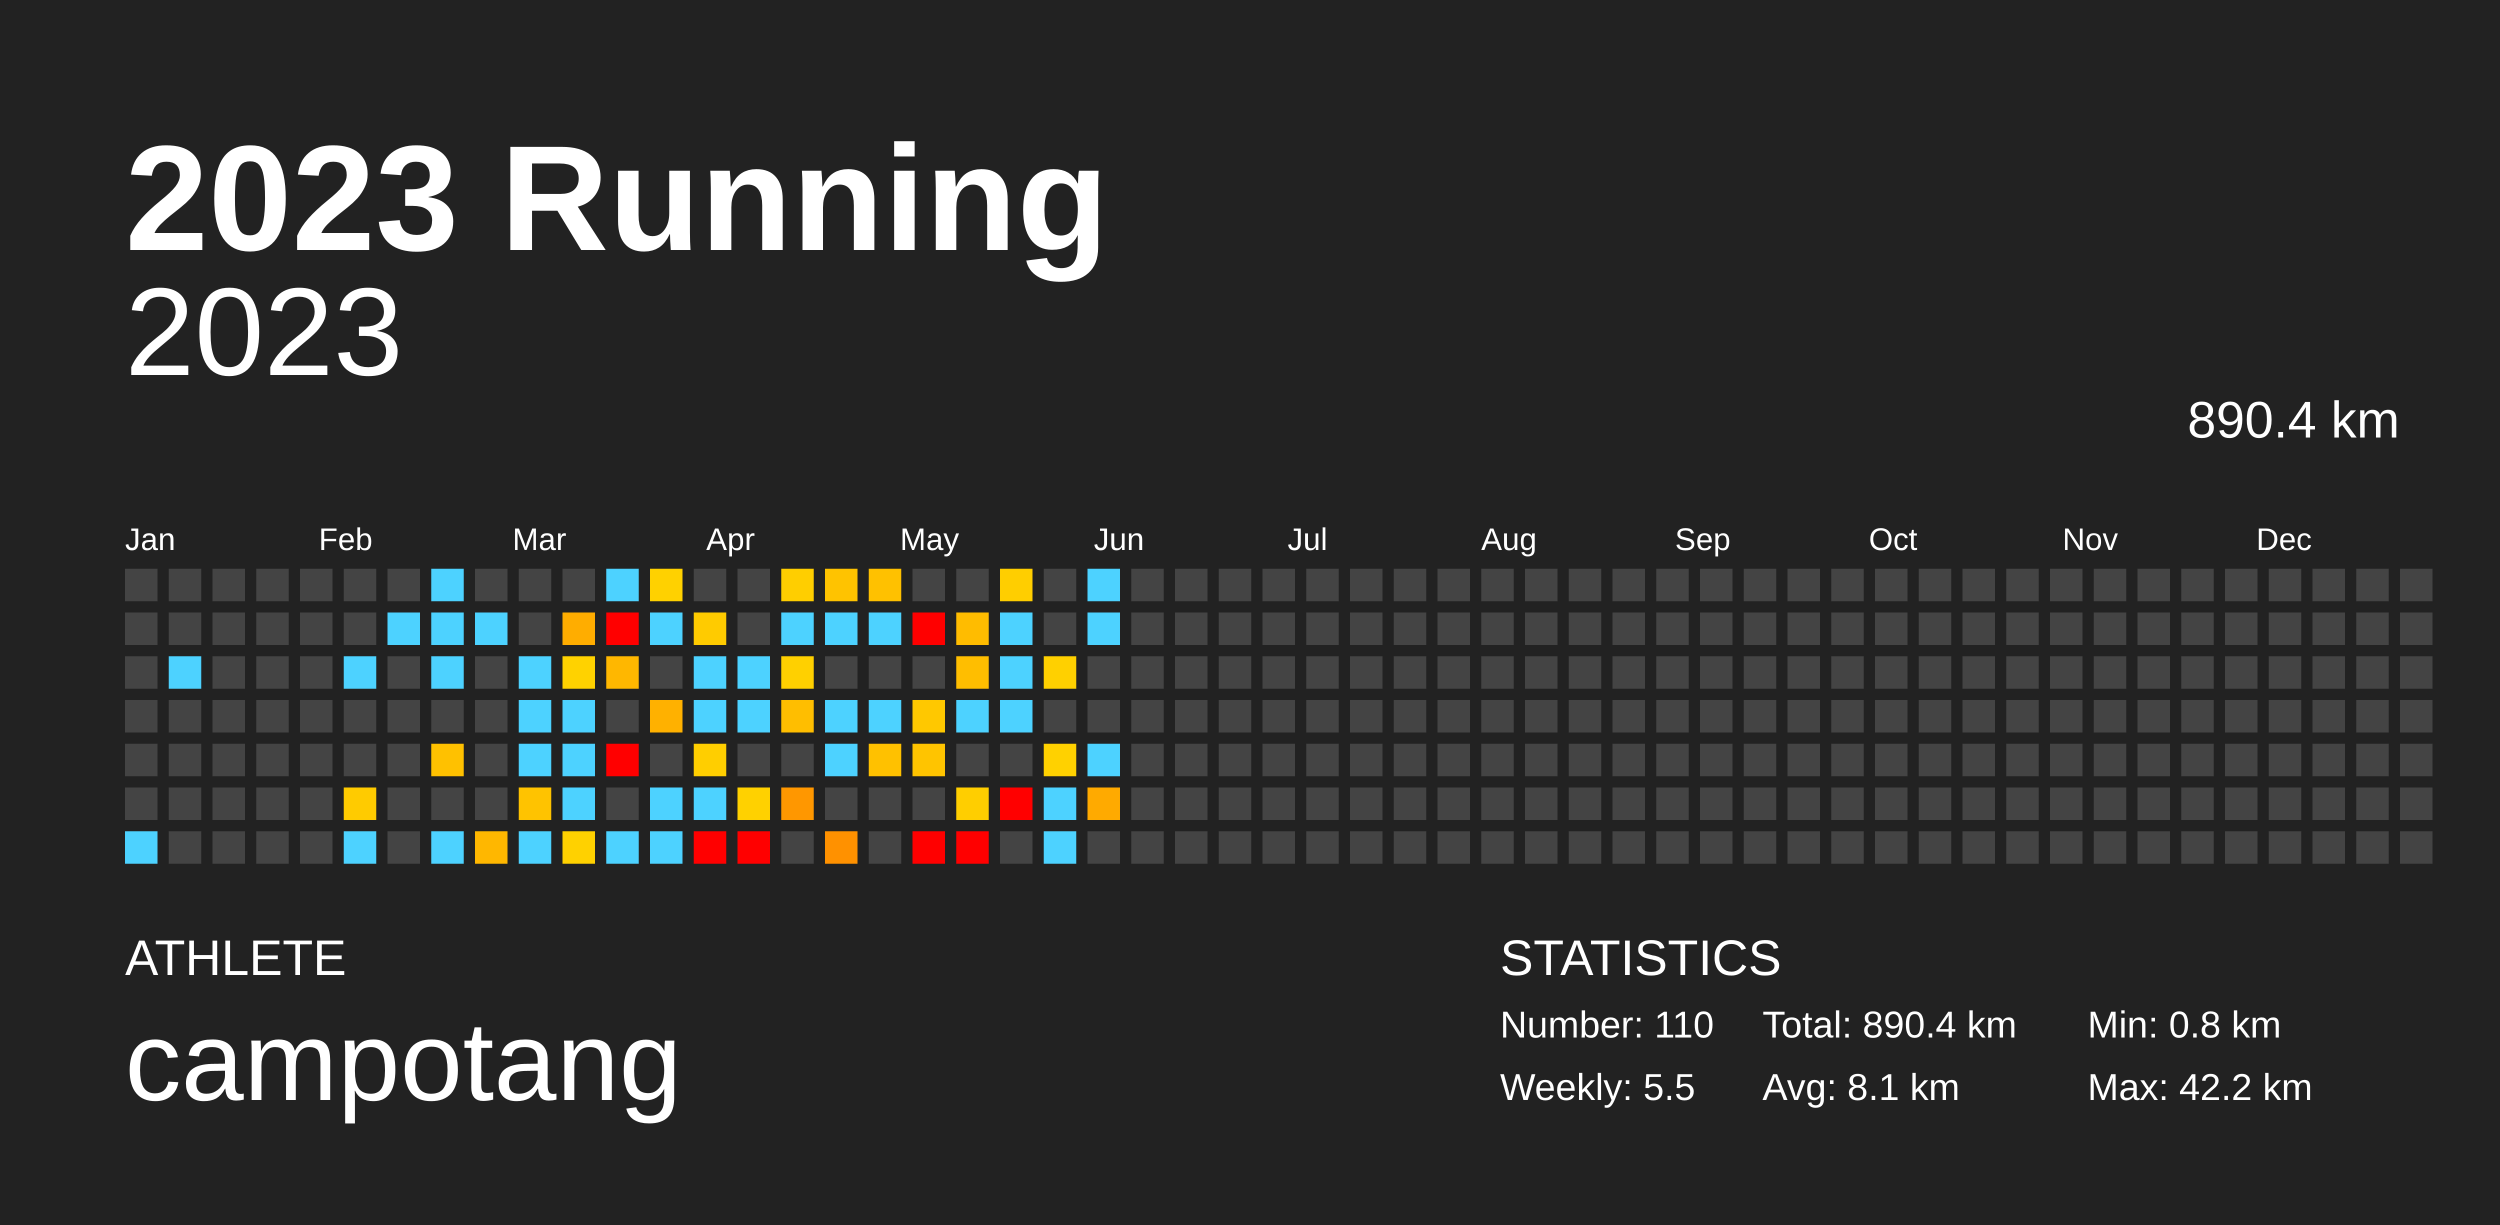
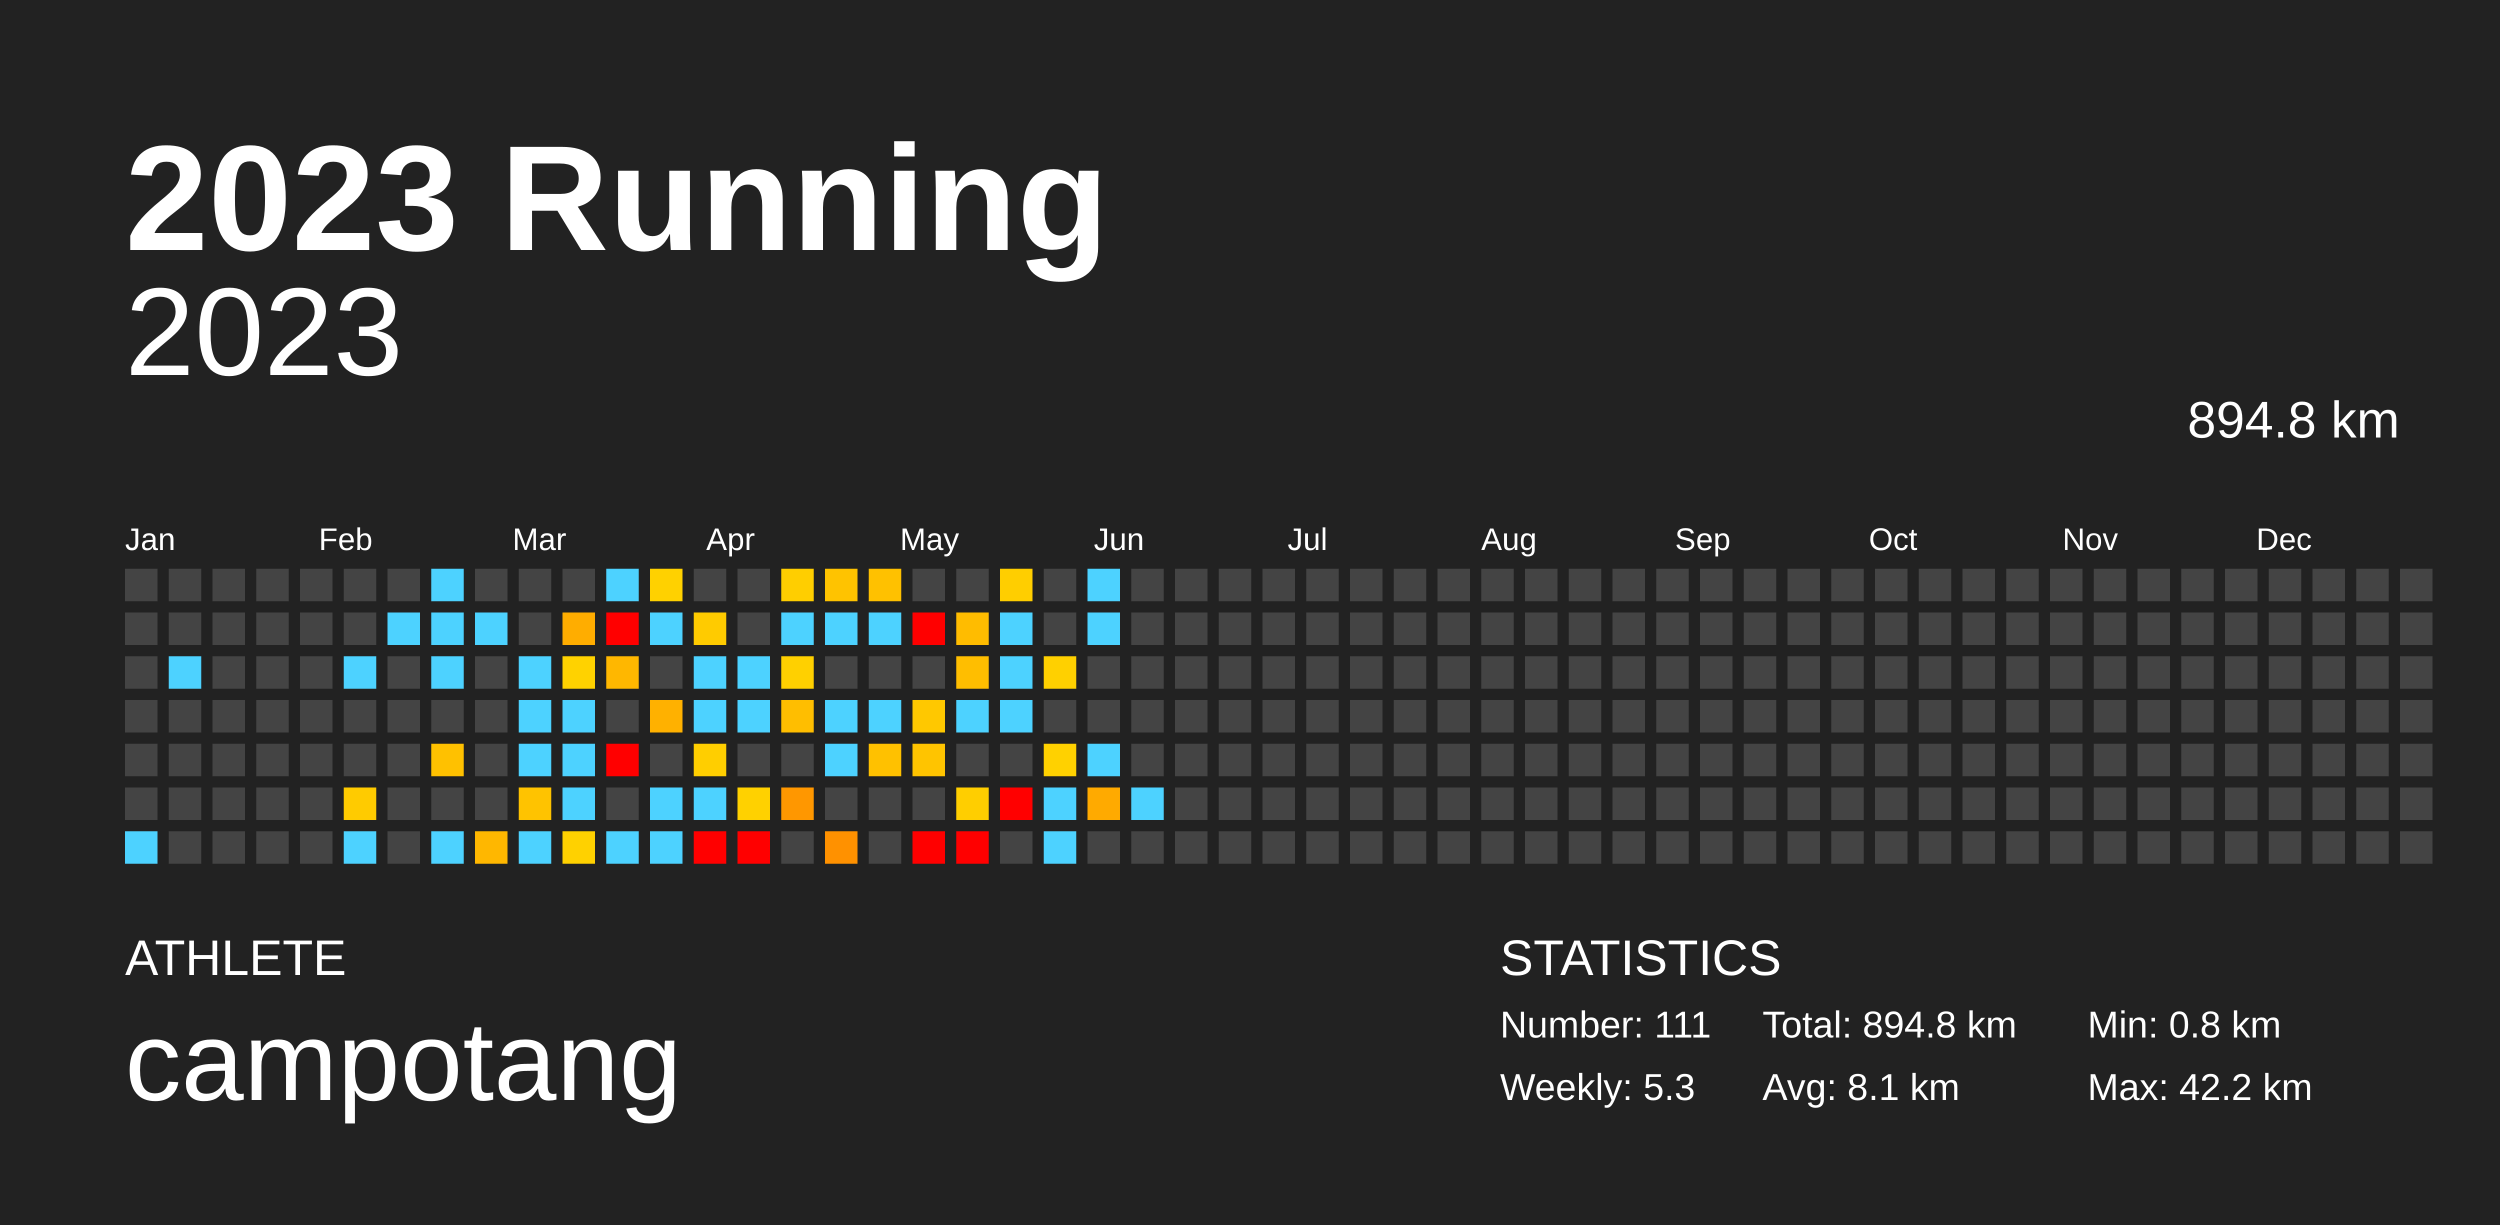
<svg xmlns="http://www.w3.org/2000/svg" baseProfile="full" height="98mm" version="1.1" viewBox="0,0,200,98" width="200mm">
  <defs />
  <rect fill="#222222" height="98" width="200" x="0" y="0" />
  <text fill="#FFFFFF" style="font-size:12px; font-family:Arial; font-weight:bold;" x="10" y="20">2023 Running</text>
  <text fill="#FFFFFF" style="font-size:4px; font-family:Arial" x="10" y="78">ATHLETE</text>
  <text fill="#FFFFFF" style="font-size:9px; font-family:Arial" x="10" y="88">campotang</text>
  <text fill="#FFFFFF" style="font-size:4px; font-family:Arial" x="120" y="78">STATISTICS</text>
-   <text fill="#FFFFFF" style="font-size:3px; font-family:Arial" x="120" y="83">Number: 110</text>
-   <text fill="#FFFFFF" style="font-size:3px; font-family:Arial" x="120" y="88">Weekly: 5.5</text>
-   <text fill="#FFFFFF" style="font-size:3px; font-family:Arial" x="141" y="83">Total: 890.4 km</text>
+   <text fill="#FFFFFF" style="font-size:3px; font-family:Arial" x="120" y="83">Number: 111</text>
+   <text fill="#FFFFFF" style="font-size:3px; font-family:Arial" x="120" y="88">Weekly: 5.3</text>
+   <text fill="#FFFFFF" style="font-size:3px; font-family:Arial" x="141" y="83">Total: 894.8 km</text>
  <text fill="#FFFFFF" style="font-size:3px; font-family:Arial" x="141" y="88">Avg: 8.1 km</text>
  <text fill="#FFFFFF" style="font-size:3px; font-family:Arial" x="167" y="83">Min: 0.8 km</text>
  <text fill="#FFFFFF" style="font-size:3px; font-family:Arial" x="167" y="88">Max: 42.2 km</text>
  <text alignment-baseline="hanging" fill="#FFFFFF" style="font-size:10.0px; font-family:Arial;" x="10" y="30">2023</text>
-   <text alignment-baseline="hanging" fill="#FFFFFF" style="font-size:4.125px; font-family:Arial;" x="175" y="35">890.4 km</text>
+   <text alignment-baseline="hanging" fill="#FFFFFF" style="font-size:4.125px; font-family:Arial;" x="175" y="35">894.8 km</text>
  <text fill="#FFFFFF" style="font-size:2.5px; font-family:Arial" x="10.0" y="44">Jan</text>
  <text fill="#FFFFFF" style="font-size:2.5px; font-family:Arial" x="25.5" y="44">Feb</text>
  <text fill="#FFFFFF" style="font-size:2.5px; font-family:Arial" x="41.0" y="44">Mar</text>
  <text fill="#FFFFFF" style="font-size:2.5px; font-family:Arial" x="56.5" y="44">Apr</text>
  <text fill="#FFFFFF" style="font-size:2.5px; font-family:Arial" x="72.0" y="44">May</text>
  <text fill="#FFFFFF" style="font-size:2.5px; font-family:Arial" x="87.5" y="44">Jun</text>
  <text fill="#FFFFFF" style="font-size:2.5px; font-family:Arial" x="103.0" y="44">Jul</text>
  <text fill="#FFFFFF" style="font-size:2.5px; font-family:Arial" x="118.5" y="44">Aug</text>
  <text fill="#FFFFFF" style="font-size:2.5px; font-family:Arial" x="134.0" y="44">Sep</text>
  <text fill="#FFFFFF" style="font-size:2.5px; font-family:Arial" x="149.5" y="44">Oct</text>
  <text fill="#FFFFFF" style="font-size:2.5px; font-family:Arial" x="165.0" y="44">Nov</text>
  <text fill="#FFFFFF" style="font-size:2.5px; font-family:Arial" x="180.5" y="44">Dec</text>
  <rect fill="#444444" height="2.6" width="2.6" x="10.0" y="45.5" />
  <rect fill="#444444" height="2.6" width="2.6" x="10.0" y="49.0" />
  <rect fill="#444444" height="2.6" width="2.6" x="10.0" y="52.5" />
  <rect fill="#444444" height="2.6" width="2.6" x="10.0" y="56.0" />
  <rect fill="#444444" height="2.6" width="2.6" x="10.0" y="59.5" />
  <rect fill="#444444" height="2.6" width="2.6" x="10.0" y="63.0" />
  <rect fill="#4dd2ff" height="2.6" width="2.6" x="10.0" y="66.5" />
  <rect fill="#444444" height="2.6" width="2.6" x="13.5" y="45.5" />
  <rect fill="#444444" height="2.6" width="2.6" x="13.5" y="49.0" />
  <rect fill="#4dd2ff" height="2.6" width="2.6" x="13.5" y="52.5" />
  <rect fill="#444444" height="2.6" width="2.6" x="13.5" y="56.0" />
  <rect fill="#444444" height="2.6" width="2.6" x="13.5" y="59.5" />
  <rect fill="#444444" height="2.6" width="2.6" x="13.5" y="63.0" />
  <rect fill="#444444" height="2.6" width="2.6" x="13.5" y="66.5" />
  <rect fill="#444444" height="2.6" width="2.6" x="17.0" y="45.5" />
  <rect fill="#444444" height="2.6" width="2.6" x="17.0" y="49.0" />
  <rect fill="#444444" height="2.6" width="2.6" x="17.0" y="52.5" />
  <rect fill="#444444" height="2.6" width="2.6" x="17.0" y="56.0" />
  <rect fill="#444444" height="2.6" width="2.6" x="17.0" y="59.5" />
  <rect fill="#444444" height="2.6" width="2.6" x="17.0" y="63.0" />
  <rect fill="#444444" height="2.6" width="2.6" x="17.0" y="66.5" />
  <rect fill="#444444" height="2.6" width="2.6" x="20.5" y="45.5" />
  <rect fill="#444444" height="2.6" width="2.6" x="20.5" y="49.0" />
  <rect fill="#444444" height="2.6" width="2.6" x="20.5" y="52.5" />
  <rect fill="#444444" height="2.6" width="2.6" x="20.5" y="56.0" />
  <rect fill="#444444" height="2.6" width="2.6" x="20.5" y="59.5" />
  <rect fill="#444444" height="2.6" width="2.6" x="20.5" y="63.0" />
  <rect fill="#444444" height="2.6" width="2.6" x="20.5" y="66.5" />
  <rect fill="#444444" height="2.6" width="2.6" x="24.0" y="45.5" />
  <rect fill="#444444" height="2.6" width="2.6" x="24.0" y="49.0" />
  <rect fill="#444444" height="2.6" width="2.6" x="24.0" y="52.5" />
  <rect fill="#444444" height="2.6" width="2.6" x="24.0" y="56.0" />
  <rect fill="#444444" height="2.6" width="2.6" x="24.0" y="59.5" />
  <rect fill="#444444" height="2.6" width="2.6" x="24.0" y="63.0" />
  <rect fill="#444444" height="2.6" width="2.6" x="24.0" y="66.5" />
  <rect fill="#444444" height="2.6" width="2.6" x="27.5" y="45.5" />
  <rect fill="#444444" height="2.6" width="2.6" x="27.5" y="49.0" />
  <rect fill="#4dd2ff" height="2.6" width="2.6" x="27.5" y="52.5" />
  <rect fill="#444444" height="2.6" width="2.6" x="27.5" y="56.0" />
  <rect fill="#444444" height="2.6" width="2.6" x="27.5" y="59.5" />
  <rect fill="#ffcb00" height="2.6" width="2.6" x="27.5" y="63.0" />
  <rect fill="#4dd2ff" height="2.6" width="2.6" x="27.5" y="66.5" />
  <rect fill="#444444" height="2.6" width="2.6" x="31.0" y="45.5" />
  <rect fill="#4dd2ff" height="2.6" width="2.6" x="31.0" y="49.0" />
  <rect fill="#444444" height="2.6" width="2.6" x="31.0" y="52.5" />
  <rect fill="#444444" height="2.6" width="2.6" x="31.0" y="56.0" />
  <rect fill="#444444" height="2.6" width="2.6" x="31.0" y="59.5" />
  <rect fill="#444444" height="2.6" width="2.6" x="31.0" y="63.0" />
  <rect fill="#444444" height="2.6" width="2.6" x="31.0" y="66.5" />
  <rect fill="#4dd2ff" height="2.6" width="2.6" x="34.5" y="45.5" />
  <rect fill="#4dd2ff" height="2.6" width="2.6" x="34.5" y="49.0" />
  <rect fill="#4dd2ff" height="2.6" width="2.6" x="34.5" y="52.5" />
  <rect fill="#444444" height="2.6" width="2.6" x="34.5" y="56.0" />
  <rect fill="#ffc100" height="2.6" width="2.6" x="34.5" y="59.5" />
  <rect fill="#444444" height="2.6" width="2.6" x="34.5" y="63.0" />
  <rect fill="#4dd2ff" height="2.6" width="2.6" x="34.5" y="66.5" />
  <rect fill="#444444" height="2.6" width="2.6" x="38.0" y="45.5" />
  <rect fill="#4dd2ff" height="2.6" width="2.6" x="38.0" y="49.0" />
  <rect fill="#444444" height="2.6" width="2.6" x="38.0" y="52.5" />
  <rect fill="#444444" height="2.6" width="2.6" x="38.0" y="56.0" />
  <rect fill="#444444" height="2.6" width="2.6" x="38.0" y="59.5" />
  <rect fill="#444444" height="2.6" width="2.6" x="38.0" y="63.0" />
  <rect fill="#ffb700" height="2.6" width="2.6" x="38.0" y="66.5" />
  <rect fill="#444444" height="2.6" width="2.6" x="41.5" y="45.5" />
  <rect fill="#444444" height="2.6" width="2.6" x="41.5" y="49.0" />
  <rect fill="#4dd2ff" height="2.6" width="2.6" x="41.5" y="52.5" />
  <rect fill="#4dd2ff" height="2.6" width="2.6" x="41.5" y="56.0" />
  <rect fill="#4dd2ff" height="2.6" width="2.6" x="41.5" y="59.5" />
  <rect fill="#ffc300" height="2.6" width="2.6" x="41.5" y="63.0" />
  <rect fill="#4dd2ff" height="2.6" width="2.6" x="41.5" y="66.5" />
  <rect fill="#444444" height="2.6" width="2.6" x="45.0" y="45.5" />
  <rect fill="#ffad00" height="2.6" width="2.6" x="45.0" y="49.0" />
  <rect fill="#ffd200" height="2.6" width="2.6" x="45.0" y="52.5" />
  <rect fill="#4dd2ff" height="2.6" width="2.6" x="45.0" y="56.0" />
  <rect fill="#4dd2ff" height="2.6" width="2.6" x="45.0" y="59.5" />
  <rect fill="#4dd2ff" height="2.6" width="2.6" x="45.0" y="63.0" />
  <rect fill="#ffd100" height="2.6" width="2.6" x="45.0" y="66.5" />
  <rect fill="#4dd2ff" height="2.6" width="2.6" x="48.5" y="45.5" />
  <rect fill="red" height="2.6" width="2.6" x="48.5" y="49.0" />
  <rect fill="#ffb700" height="2.6" width="2.6" x="48.5" y="52.5" />
  <rect fill="#444444" height="2.6" width="2.6" x="48.5" y="56.0" />
  <rect fill="red" height="2.6" width="2.6" x="48.5" y="59.5" />
  <rect fill="#444444" height="2.6" width="2.6" x="48.5" y="63.0" />
  <rect fill="#4dd2ff" height="2.6" width="2.6" x="48.5" y="66.5" />
  <rect fill="#ffd100" height="2.6" width="2.6" x="52.0" y="45.5" />
  <rect fill="#4dd2ff" height="2.6" width="2.6" x="52.0" y="49.0" />
  <rect fill="#444444" height="2.6" width="2.6" x="52.0" y="52.5" />
  <rect fill="#ffb100" height="2.6" width="2.6" x="52.0" y="56.0" />
  <rect fill="#444444" height="2.6" width="2.6" x="52.0" y="59.5" />
  <rect fill="#4dd2ff" height="2.6" width="2.6" x="52.0" y="63.0" />
  <rect fill="#4dd2ff" height="2.6" width="2.6" x="52.0" y="66.5" />
  <rect fill="#444444" height="2.6" width="2.6" x="55.5" y="45.5" />
  <rect fill="#ffcb00" height="2.6" width="2.6" x="55.5" y="49.0" />
  <rect fill="#4dd2ff" height="2.6" width="2.6" x="55.5" y="52.5" />
  <rect fill="#4dd2ff" height="2.6" width="2.6" x="55.5" y="56.0" />
  <rect fill="#ffce00" height="2.6" width="2.6" x="55.5" y="59.5" />
  <rect fill="#4dd2ff" height="2.6" width="2.6" x="55.5" y="63.0" />
  <rect fill="red" height="2.6" width="2.6" x="55.5" y="66.5" />
  <rect fill="#444444" height="2.6" width="2.6" x="59.0" y="45.5" />
  <rect fill="#444444" height="2.6" width="2.6" x="59.0" y="49.0" />
  <rect fill="#4dd2ff" height="2.6" width="2.6" x="59.0" y="52.5" />
  <rect fill="#4dd2ff" height="2.6" width="2.6" x="59.0" y="56.0" />
  <rect fill="#444444" height="2.6" width="2.6" x="59.0" y="59.5" />
  <rect fill="#ffd100" height="2.6" width="2.6" x="59.0" y="63.0" />
  <rect fill="red" height="2.6" width="2.6" x="59.0" y="66.5" />
  <rect fill="#ffce00" height="2.6" width="2.6" x="62.5" y="45.5" />
  <rect fill="#4dd2ff" height="2.6" width="2.6" x="62.5" y="49.0" />
  <rect fill="#ffd000" height="2.6" width="2.6" x="62.5" y="52.5" />
  <rect fill="#ffbe00" height="2.6" width="2.6" x="62.5" y="56.0" />
  <rect fill="#444444" height="2.6" width="2.6" x="62.5" y="59.5" />
  <rect fill="#ff9700" height="2.6" width="2.6" x="62.5" y="63.0" />
  <rect fill="#444444" height="2.6" width="2.6" x="62.5" y="66.5" />
  <rect fill="#ffc300" height="2.6" width="2.6" x="66.0" y="45.5" />
  <rect fill="#4dd2ff" height="2.6" width="2.6" x="66.0" y="49.0" />
  <rect fill="#444444" height="2.6" width="2.6" x="66.0" y="52.5" />
  <rect fill="#4dd2ff" height="2.6" width="2.6" x="66.0" y="56.0" />
  <rect fill="#4dd2ff" height="2.6" width="2.6" x="66.0" y="59.5" />
  <rect fill="#444444" height="2.6" width="2.6" x="66.0" y="63.0" />
  <rect fill="#ff9100" height="2.6" width="2.6" x="66.0" y="66.5" />
  <rect fill="#ffc100" height="2.6" width="2.6" x="69.5" y="45.5" />
  <rect fill="#4dd2ff" height="2.6" width="2.6" x="69.5" y="49.0" />
  <rect fill="#444444" height="2.6" width="2.6" x="69.5" y="52.5" />
  <rect fill="#4dd2ff" height="2.6" width="2.6" x="69.5" y="56.0" />
  <rect fill="#ffc100" height="2.6" width="2.6" x="69.5" y="59.5" />
  <rect fill="#444444" height="2.6" width="2.6" x="69.5" y="63.0" />
  <rect fill="#444444" height="2.6" width="2.6" x="69.5" y="66.5" />
  <rect fill="#444444" height="2.6" width="2.6" x="73.0" y="45.5" />
  <rect fill="red" height="2.6" width="2.6" x="73.0" y="49.0" />
  <rect fill="#444444" height="2.6" width="2.6" x="73.0" y="52.5" />
  <rect fill="#ffc800" height="2.6" width="2.6" x="73.0" y="56.0" />
  <rect fill="#ffc400" height="2.6" width="2.6" x="73.0" y="59.5" />
  <rect fill="#444444" height="2.6" width="2.6" x="73.0" y="63.0" />
  <rect fill="red" height="2.6" width="2.6" x="73.0" y="66.5" />
  <rect fill="#444444" height="2.6" width="2.6" x="76.5" y="45.5" />
  <rect fill="#ffbc00" height="2.6" width="2.6" x="76.5" y="49.0" />
  <rect fill="#ffbe00" height="2.6" width="2.6" x="76.5" y="52.5" />
  <rect fill="#4dd2ff" height="2.6" width="2.6" x="76.5" y="56.0" />
  <rect fill="#444444" height="2.6" width="2.6" x="76.5" y="59.5" />
  <rect fill="#ffce00" height="2.6" width="2.6" x="76.5" y="63.0" />
  <rect fill="red" height="2.6" width="2.6" x="76.5" y="66.5" />
  <rect fill="#ffce00" height="2.6" width="2.6" x="80.0" y="45.5" />
  <rect fill="#4dd2ff" height="2.6" width="2.6" x="80.0" y="49.0" />
  <rect fill="#4dd2ff" height="2.6" width="2.6" x="80.0" y="52.5" />
  <rect fill="#4dd2ff" height="2.6" width="2.6" x="80.0" y="56.0" />
  <rect fill="#444444" height="2.6" width="2.6" x="80.0" y="59.5" />
  <rect fill="red" height="2.6" width="2.6" x="80.0" y="63.0" />
  <rect fill="#444444" height="2.6" width="2.6" x="80.0" y="66.5" />
  <rect fill="#444444" height="2.6" width="2.6" x="83.5" y="45.5" />
  <rect fill="#444444" height="2.6" width="2.6" x="83.5" y="49.0" />
  <rect fill="#ffd000" height="2.6" width="2.6" x="83.5" y="52.5" />
  <rect fill="#444444" height="2.6" width="2.6" x="83.5" y="56.0" />
  <rect fill="#ffd100" height="2.6" width="2.6" x="83.5" y="59.5" />
  <rect fill="#4dd2ff" height="2.6" width="2.6" x="83.5" y="63.0" />
  <rect fill="#4dd2ff" height="2.6" width="2.6" x="83.5" y="66.5" />
  <rect fill="#4dd2ff" height="2.6" width="2.6" x="87.0" y="45.5" />
  <rect fill="#4dd2ff" height="2.6" width="2.6" x="87.0" y="49.0" />
  <rect fill="#444444" height="2.6" width="2.6" x="87.0" y="52.5" />
  <rect fill="#444444" height="2.6" width="2.6" x="87.0" y="56.0" />
  <rect fill="#4dd2ff" height="2.6" width="2.6" x="87.0" y="59.5" />
  <rect fill="#ffaa00" height="2.6" width="2.6" x="87.0" y="63.0" />
  <rect fill="#444444" height="2.6" width="2.6" x="87.0" y="66.5" />
  <rect fill="#444444" height="2.6" width="2.6" x="90.5" y="45.5" />
  <rect fill="#444444" height="2.6" width="2.6" x="90.5" y="49.0" />
  <rect fill="#444444" height="2.6" width="2.6" x="90.5" y="52.5" />
  <rect fill="#444444" height="2.6" width="2.6" x="90.5" y="56.0" />
  <rect fill="#444444" height="2.6" width="2.6" x="90.5" y="59.5" />
-   <rect fill="#444444" height="2.6" width="2.6" x="90.5" y="63.0" />
+   <rect fill="#4dd2ff" height="2.6" width="2.6" x="90.5" y="63.0" />
  <rect fill="#444444" height="2.6" width="2.6" x="90.5" y="66.5" />
  <rect fill="#444444" height="2.6" width="2.6" x="94.0" y="45.5" />
  <rect fill="#444444" height="2.6" width="2.6" x="94.0" y="49.0" />
  <rect fill="#444444" height="2.6" width="2.6" x="94.0" y="52.5" />
  <rect fill="#444444" height="2.6" width="2.6" x="94.0" y="56.0" />
  <rect fill="#444444" height="2.6" width="2.6" x="94.0" y="59.5" />
  <rect fill="#444444" height="2.6" width="2.6" x="94.0" y="63.0" />
  <rect fill="#444444" height="2.6" width="2.6" x="94.0" y="66.5" />
  <rect fill="#444444" height="2.6" width="2.6" x="97.5" y="45.5" />
  <rect fill="#444444" height="2.6" width="2.6" x="97.5" y="49.0" />
  <rect fill="#444444" height="2.6" width="2.6" x="97.5" y="52.5" />
  <rect fill="#444444" height="2.6" width="2.6" x="97.5" y="56.0" />
  <rect fill="#444444" height="2.6" width="2.6" x="97.5" y="59.5" />
  <rect fill="#444444" height="2.6" width="2.6" x="97.5" y="63.0" />
  <rect fill="#444444" height="2.6" width="2.6" x="97.5" y="66.5" />
  <rect fill="#444444" height="2.6" width="2.6" x="101.0" y="45.5" />
  <rect fill="#444444" height="2.6" width="2.6" x="101.0" y="49.0" />
  <rect fill="#444444" height="2.6" width="2.6" x="101.0" y="52.5" />
  <rect fill="#444444" height="2.6" width="2.6" x="101.0" y="56.0" />
  <rect fill="#444444" height="2.6" width="2.6" x="101.0" y="59.5" />
  <rect fill="#444444" height="2.6" width="2.6" x="101.0" y="63.0" />
  <rect fill="#444444" height="2.6" width="2.6" x="101.0" y="66.5" />
  <rect fill="#444444" height="2.6" width="2.6" x="104.5" y="45.5" />
  <rect fill="#444444" height="2.6" width="2.6" x="104.5" y="49.0" />
  <rect fill="#444444" height="2.6" width="2.6" x="104.5" y="52.5" />
  <rect fill="#444444" height="2.6" width="2.6" x="104.5" y="56.0" />
  <rect fill="#444444" height="2.6" width="2.6" x="104.5" y="59.5" />
  <rect fill="#444444" height="2.6" width="2.6" x="104.5" y="63.0" />
  <rect fill="#444444" height="2.6" width="2.6" x="104.5" y="66.5" />
  <rect fill="#444444" height="2.6" width="2.6" x="108.0" y="45.5" />
  <rect fill="#444444" height="2.6" width="2.6" x="108.0" y="49.0" />
  <rect fill="#444444" height="2.6" width="2.6" x="108.0" y="52.5" />
  <rect fill="#444444" height="2.6" width="2.6" x="108.0" y="56.0" />
  <rect fill="#444444" height="2.6" width="2.6" x="108.0" y="59.5" />
  <rect fill="#444444" height="2.6" width="2.6" x="108.0" y="63.0" />
  <rect fill="#444444" height="2.6" width="2.6" x="108.0" y="66.5" />
  <rect fill="#444444" height="2.6" width="2.6" x="111.5" y="45.5" />
  <rect fill="#444444" height="2.6" width="2.6" x="111.5" y="49.0" />
  <rect fill="#444444" height="2.6" width="2.6" x="111.5" y="52.5" />
  <rect fill="#444444" height="2.6" width="2.6" x="111.5" y="56.0" />
  <rect fill="#444444" height="2.6" width="2.6" x="111.5" y="59.5" />
  <rect fill="#444444" height="2.6" width="2.6" x="111.5" y="63.0" />
  <rect fill="#444444" height="2.6" width="2.6" x="111.5" y="66.5" />
  <rect fill="#444444" height="2.6" width="2.6" x="115.0" y="45.5" />
  <rect fill="#444444" height="2.6" width="2.6" x="115.0" y="49.0" />
  <rect fill="#444444" height="2.6" width="2.6" x="115.0" y="52.5" />
  <rect fill="#444444" height="2.6" width="2.6" x="115.0" y="56.0" />
  <rect fill="#444444" height="2.6" width="2.6" x="115.0" y="59.5" />
  <rect fill="#444444" height="2.6" width="2.6" x="115.0" y="63.0" />
  <rect fill="#444444" height="2.6" width="2.6" x="115.0" y="66.5" />
  <rect fill="#444444" height="2.6" width="2.6" x="118.5" y="45.5" />
  <rect fill="#444444" height="2.6" width="2.6" x="118.5" y="49.0" />
  <rect fill="#444444" height="2.6" width="2.6" x="118.5" y="52.5" />
  <rect fill="#444444" height="2.6" width="2.6" x="118.5" y="56.0" />
  <rect fill="#444444" height="2.6" width="2.6" x="118.5" y="59.5" />
  <rect fill="#444444" height="2.6" width="2.6" x="118.5" y="63.0" />
  <rect fill="#444444" height="2.6" width="2.6" x="118.5" y="66.5" />
  <rect fill="#444444" height="2.6" width="2.6" x="122.0" y="45.5" />
  <rect fill="#444444" height="2.6" width="2.6" x="122.0" y="49.0" />
  <rect fill="#444444" height="2.6" width="2.6" x="122.0" y="52.5" />
  <rect fill="#444444" height="2.6" width="2.6" x="122.0" y="56.0" />
  <rect fill="#444444" height="2.6" width="2.6" x="122.0" y="59.5" />
  <rect fill="#444444" height="2.6" width="2.6" x="122.0" y="63.0" />
  <rect fill="#444444" height="2.6" width="2.6" x="122.0" y="66.5" />
  <rect fill="#444444" height="2.6" width="2.6" x="125.5" y="45.5" />
  <rect fill="#444444" height="2.6" width="2.6" x="125.5" y="49.0" />
  <rect fill="#444444" height="2.6" width="2.6" x="125.5" y="52.5" />
  <rect fill="#444444" height="2.6" width="2.6" x="125.5" y="56.0" />
  <rect fill="#444444" height="2.6" width="2.6" x="125.5" y="59.5" />
  <rect fill="#444444" height="2.6" width="2.6" x="125.5" y="63.0" />
  <rect fill="#444444" height="2.6" width="2.6" x="125.5" y="66.5" />
  <rect fill="#444444" height="2.6" width="2.6" x="129.0" y="45.5" />
  <rect fill="#444444" height="2.6" width="2.6" x="129.0" y="49.0" />
  <rect fill="#444444" height="2.6" width="2.6" x="129.0" y="52.5" />
  <rect fill="#444444" height="2.6" width="2.6" x="129.0" y="56.0" />
  <rect fill="#444444" height="2.6" width="2.6" x="129.0" y="59.5" />
  <rect fill="#444444" height="2.6" width="2.6" x="129.0" y="63.0" />
  <rect fill="#444444" height="2.6" width="2.6" x="129.0" y="66.5" />
  <rect fill="#444444" height="2.6" width="2.6" x="132.5" y="45.5" />
  <rect fill="#444444" height="2.6" width="2.6" x="132.5" y="49.0" />
  <rect fill="#444444" height="2.6" width="2.6" x="132.5" y="52.5" />
  <rect fill="#444444" height="2.6" width="2.6" x="132.5" y="56.0" />
  <rect fill="#444444" height="2.6" width="2.6" x="132.5" y="59.5" />
  <rect fill="#444444" height="2.6" width="2.6" x="132.5" y="63.0" />
  <rect fill="#444444" height="2.6" width="2.6" x="132.5" y="66.5" />
  <rect fill="#444444" height="2.6" width="2.6" x="136.0" y="45.5" />
  <rect fill="#444444" height="2.6" width="2.6" x="136.0" y="49.0" />
  <rect fill="#444444" height="2.6" width="2.6" x="136.0" y="52.5" />
  <rect fill="#444444" height="2.6" width="2.6" x="136.0" y="56.0" />
  <rect fill="#444444" height="2.6" width="2.6" x="136.0" y="59.5" />
  <rect fill="#444444" height="2.6" width="2.6" x="136.0" y="63.0" />
  <rect fill="#444444" height="2.6" width="2.6" x="136.0" y="66.5" />
  <rect fill="#444444" height="2.6" width="2.6" x="139.5" y="45.5" />
  <rect fill="#444444" height="2.6" width="2.6" x="139.5" y="49.0" />
  <rect fill="#444444" height="2.6" width="2.6" x="139.5" y="52.5" />
  <rect fill="#444444" height="2.6" width="2.6" x="139.5" y="56.0" />
  <rect fill="#444444" height="2.6" width="2.6" x="139.5" y="59.5" />
  <rect fill="#444444" height="2.6" width="2.6" x="139.5" y="63.0" />
  <rect fill="#444444" height="2.6" width="2.6" x="139.5" y="66.5" />
  <rect fill="#444444" height="2.6" width="2.6" x="143.0" y="45.5" />
  <rect fill="#444444" height="2.6" width="2.6" x="143.0" y="49.0" />
  <rect fill="#444444" height="2.6" width="2.6" x="143.0" y="52.5" />
  <rect fill="#444444" height="2.6" width="2.6" x="143.0" y="56.0" />
  <rect fill="#444444" height="2.6" width="2.6" x="143.0" y="59.5" />
  <rect fill="#444444" height="2.6" width="2.6" x="143.0" y="63.0" />
  <rect fill="#444444" height="2.6" width="2.6" x="143.0" y="66.5" />
  <rect fill="#444444" height="2.6" width="2.6" x="146.5" y="45.5" />
  <rect fill="#444444" height="2.6" width="2.6" x="146.5" y="49.0" />
  <rect fill="#444444" height="2.6" width="2.6" x="146.5" y="52.5" />
  <rect fill="#444444" height="2.6" width="2.6" x="146.5" y="56.0" />
  <rect fill="#444444" height="2.6" width="2.6" x="146.5" y="59.5" />
  <rect fill="#444444" height="2.6" width="2.6" x="146.5" y="63.0" />
  <rect fill="#444444" height="2.6" width="2.6" x="146.5" y="66.5" />
  <rect fill="#444444" height="2.6" width="2.6" x="150.0" y="45.5" />
  <rect fill="#444444" height="2.6" width="2.6" x="150.0" y="49.0" />
  <rect fill="#444444" height="2.6" width="2.6" x="150.0" y="52.5" />
  <rect fill="#444444" height="2.6" width="2.6" x="150.0" y="56.0" />
  <rect fill="#444444" height="2.6" width="2.6" x="150.0" y="59.5" />
  <rect fill="#444444" height="2.6" width="2.6" x="150.0" y="63.0" />
  <rect fill="#444444" height="2.6" width="2.6" x="150.0" y="66.5" />
  <rect fill="#444444" height="2.6" width="2.6" x="153.5" y="45.5" />
  <rect fill="#444444" height="2.6" width="2.6" x="153.5" y="49.0" />
  <rect fill="#444444" height="2.6" width="2.6" x="153.5" y="52.5" />
  <rect fill="#444444" height="2.6" width="2.6" x="153.5" y="56.0" />
  <rect fill="#444444" height="2.6" width="2.6" x="153.5" y="59.5" />
  <rect fill="#444444" height="2.6" width="2.6" x="153.5" y="63.0" />
  <rect fill="#444444" height="2.6" width="2.6" x="153.5" y="66.5" />
  <rect fill="#444444" height="2.6" width="2.6" x="157.0" y="45.5" />
  <rect fill="#444444" height="2.6" width="2.6" x="157.0" y="49.0" />
  <rect fill="#444444" height="2.6" width="2.6" x="157.0" y="52.5" />
  <rect fill="#444444" height="2.6" width="2.6" x="157.0" y="56.0" />
  <rect fill="#444444" height="2.6" width="2.6" x="157.0" y="59.5" />
  <rect fill="#444444" height="2.6" width="2.6" x="157.0" y="63.0" />
  <rect fill="#444444" height="2.6" width="2.6" x="157.0" y="66.5" />
  <rect fill="#444444" height="2.6" width="2.6" x="160.5" y="45.5" />
  <rect fill="#444444" height="2.6" width="2.6" x="160.5" y="49.0" />
  <rect fill="#444444" height="2.6" width="2.6" x="160.5" y="52.5" />
  <rect fill="#444444" height="2.6" width="2.6" x="160.5" y="56.0" />
  <rect fill="#444444" height="2.6" width="2.6" x="160.5" y="59.5" />
  <rect fill="#444444" height="2.6" width="2.6" x="160.5" y="63.0" />
  <rect fill="#444444" height="2.6" width="2.6" x="160.5" y="66.5" />
  <rect fill="#444444" height="2.6" width="2.6" x="164.0" y="45.5" />
  <rect fill="#444444" height="2.6" width="2.6" x="164.0" y="49.0" />
  <rect fill="#444444" height="2.6" width="2.6" x="164.0" y="52.5" />
  <rect fill="#444444" height="2.6" width="2.6" x="164.0" y="56.0" />
  <rect fill="#444444" height="2.6" width="2.6" x="164.0" y="59.5" />
  <rect fill="#444444" height="2.6" width="2.6" x="164.0" y="63.0" />
  <rect fill="#444444" height="2.6" width="2.6" x="164.0" y="66.5" />
  <rect fill="#444444" height="2.6" width="2.6" x="167.5" y="45.5" />
  <rect fill="#444444" height="2.6" width="2.6" x="167.5" y="49.0" />
  <rect fill="#444444" height="2.6" width="2.6" x="167.5" y="52.5" />
  <rect fill="#444444" height="2.6" width="2.6" x="167.5" y="56.0" />
  <rect fill="#444444" height="2.6" width="2.6" x="167.5" y="59.5" />
  <rect fill="#444444" height="2.6" width="2.6" x="167.5" y="63.0" />
  <rect fill="#444444" height="2.6" width="2.6" x="167.5" y="66.5" />
  <rect fill="#444444" height="2.6" width="2.6" x="171.0" y="45.5" />
  <rect fill="#444444" height="2.6" width="2.6" x="171.0" y="49.0" />
  <rect fill="#444444" height="2.6" width="2.6" x="171.0" y="52.5" />
  <rect fill="#444444" height="2.6" width="2.6" x="171.0" y="56.0" />
  <rect fill="#444444" height="2.6" width="2.6" x="171.0" y="59.5" />
  <rect fill="#444444" height="2.6" width="2.6" x="171.0" y="63.0" />
  <rect fill="#444444" height="2.6" width="2.6" x="171.0" y="66.5" />
  <rect fill="#444444" height="2.6" width="2.6" x="174.5" y="45.5" />
  <rect fill="#444444" height="2.6" width="2.6" x="174.5" y="49.0" />
  <rect fill="#444444" height="2.6" width="2.6" x="174.5" y="52.5" />
  <rect fill="#444444" height="2.6" width="2.6" x="174.5" y="56.0" />
  <rect fill="#444444" height="2.6" width="2.6" x="174.5" y="59.5" />
  <rect fill="#444444" height="2.6" width="2.6" x="174.5" y="63.0" />
  <rect fill="#444444" height="2.6" width="2.6" x="174.5" y="66.5" />
  <rect fill="#444444" height="2.6" width="2.6" x="178.0" y="45.5" />
  <rect fill="#444444" height="2.6" width="2.6" x="178.0" y="49.0" />
  <rect fill="#444444" height="2.6" width="2.6" x="178.0" y="52.5" />
  <rect fill="#444444" height="2.6" width="2.6" x="178.0" y="56.0" />
  <rect fill="#444444" height="2.6" width="2.6" x="178.0" y="59.5" />
  <rect fill="#444444" height="2.6" width="2.6" x="178.0" y="63.0" />
  <rect fill="#444444" height="2.6" width="2.6" x="178.0" y="66.5" />
  <rect fill="#444444" height="2.6" width="2.6" x="181.5" y="45.5" />
  <rect fill="#444444" height="2.6" width="2.6" x="181.5" y="49.0" />
  <rect fill="#444444" height="2.6" width="2.6" x="181.5" y="52.5" />
  <rect fill="#444444" height="2.6" width="2.6" x="181.5" y="56.0" />
  <rect fill="#444444" height="2.6" width="2.6" x="181.5" y="59.5" />
  <rect fill="#444444" height="2.6" width="2.6" x="181.5" y="63.0" />
  <rect fill="#444444" height="2.6" width="2.6" x="181.5" y="66.5" />
  <rect fill="#444444" height="2.6" width="2.6" x="185.0" y="45.5" />
  <rect fill="#444444" height="2.6" width="2.6" x="185.0" y="49.0" />
  <rect fill="#444444" height="2.6" width="2.6" x="185.0" y="52.5" />
  <rect fill="#444444" height="2.6" width="2.6" x="185.0" y="56.0" />
  <rect fill="#444444" height="2.6" width="2.6" x="185.0" y="59.5" />
  <rect fill="#444444" height="2.6" width="2.6" x="185.0" y="63.0" />
  <rect fill="#444444" height="2.6" width="2.6" x="185.0" y="66.5" />
  <rect fill="#444444" height="2.6" width="2.6" x="188.5" y="45.5" />
  <rect fill="#444444" height="2.6" width="2.6" x="188.5" y="49.0" />
  <rect fill="#444444" height="2.6" width="2.6" x="188.5" y="52.5" />
  <rect fill="#444444" height="2.6" width="2.6" x="188.5" y="56.0" />
  <rect fill="#444444" height="2.6" width="2.6" x="188.5" y="59.5" />
  <rect fill="#444444" height="2.6" width="2.6" x="188.5" y="63.0" />
  <rect fill="#444444" height="2.6" width="2.6" x="188.5" y="66.5" />
  <rect fill="#444444" height="2.6" width="2.6" x="192.0" y="45.5" />
  <rect fill="#444444" height="2.6" width="2.6" x="192.0" y="49.0" />
  <rect fill="#444444" height="2.6" width="2.6" x="192.0" y="52.5" />
  <rect fill="#444444" height="2.6" width="2.6" x="192.0" y="56.0" />
  <rect fill="#444444" height="2.6" width="2.6" x="192.0" y="59.5" />
  <rect fill="#444444" height="2.6" width="2.6" x="192.0" y="63.0" />
  <rect fill="#444444" height="2.6" width="2.6" x="192.0" y="66.5" />
</svg>
